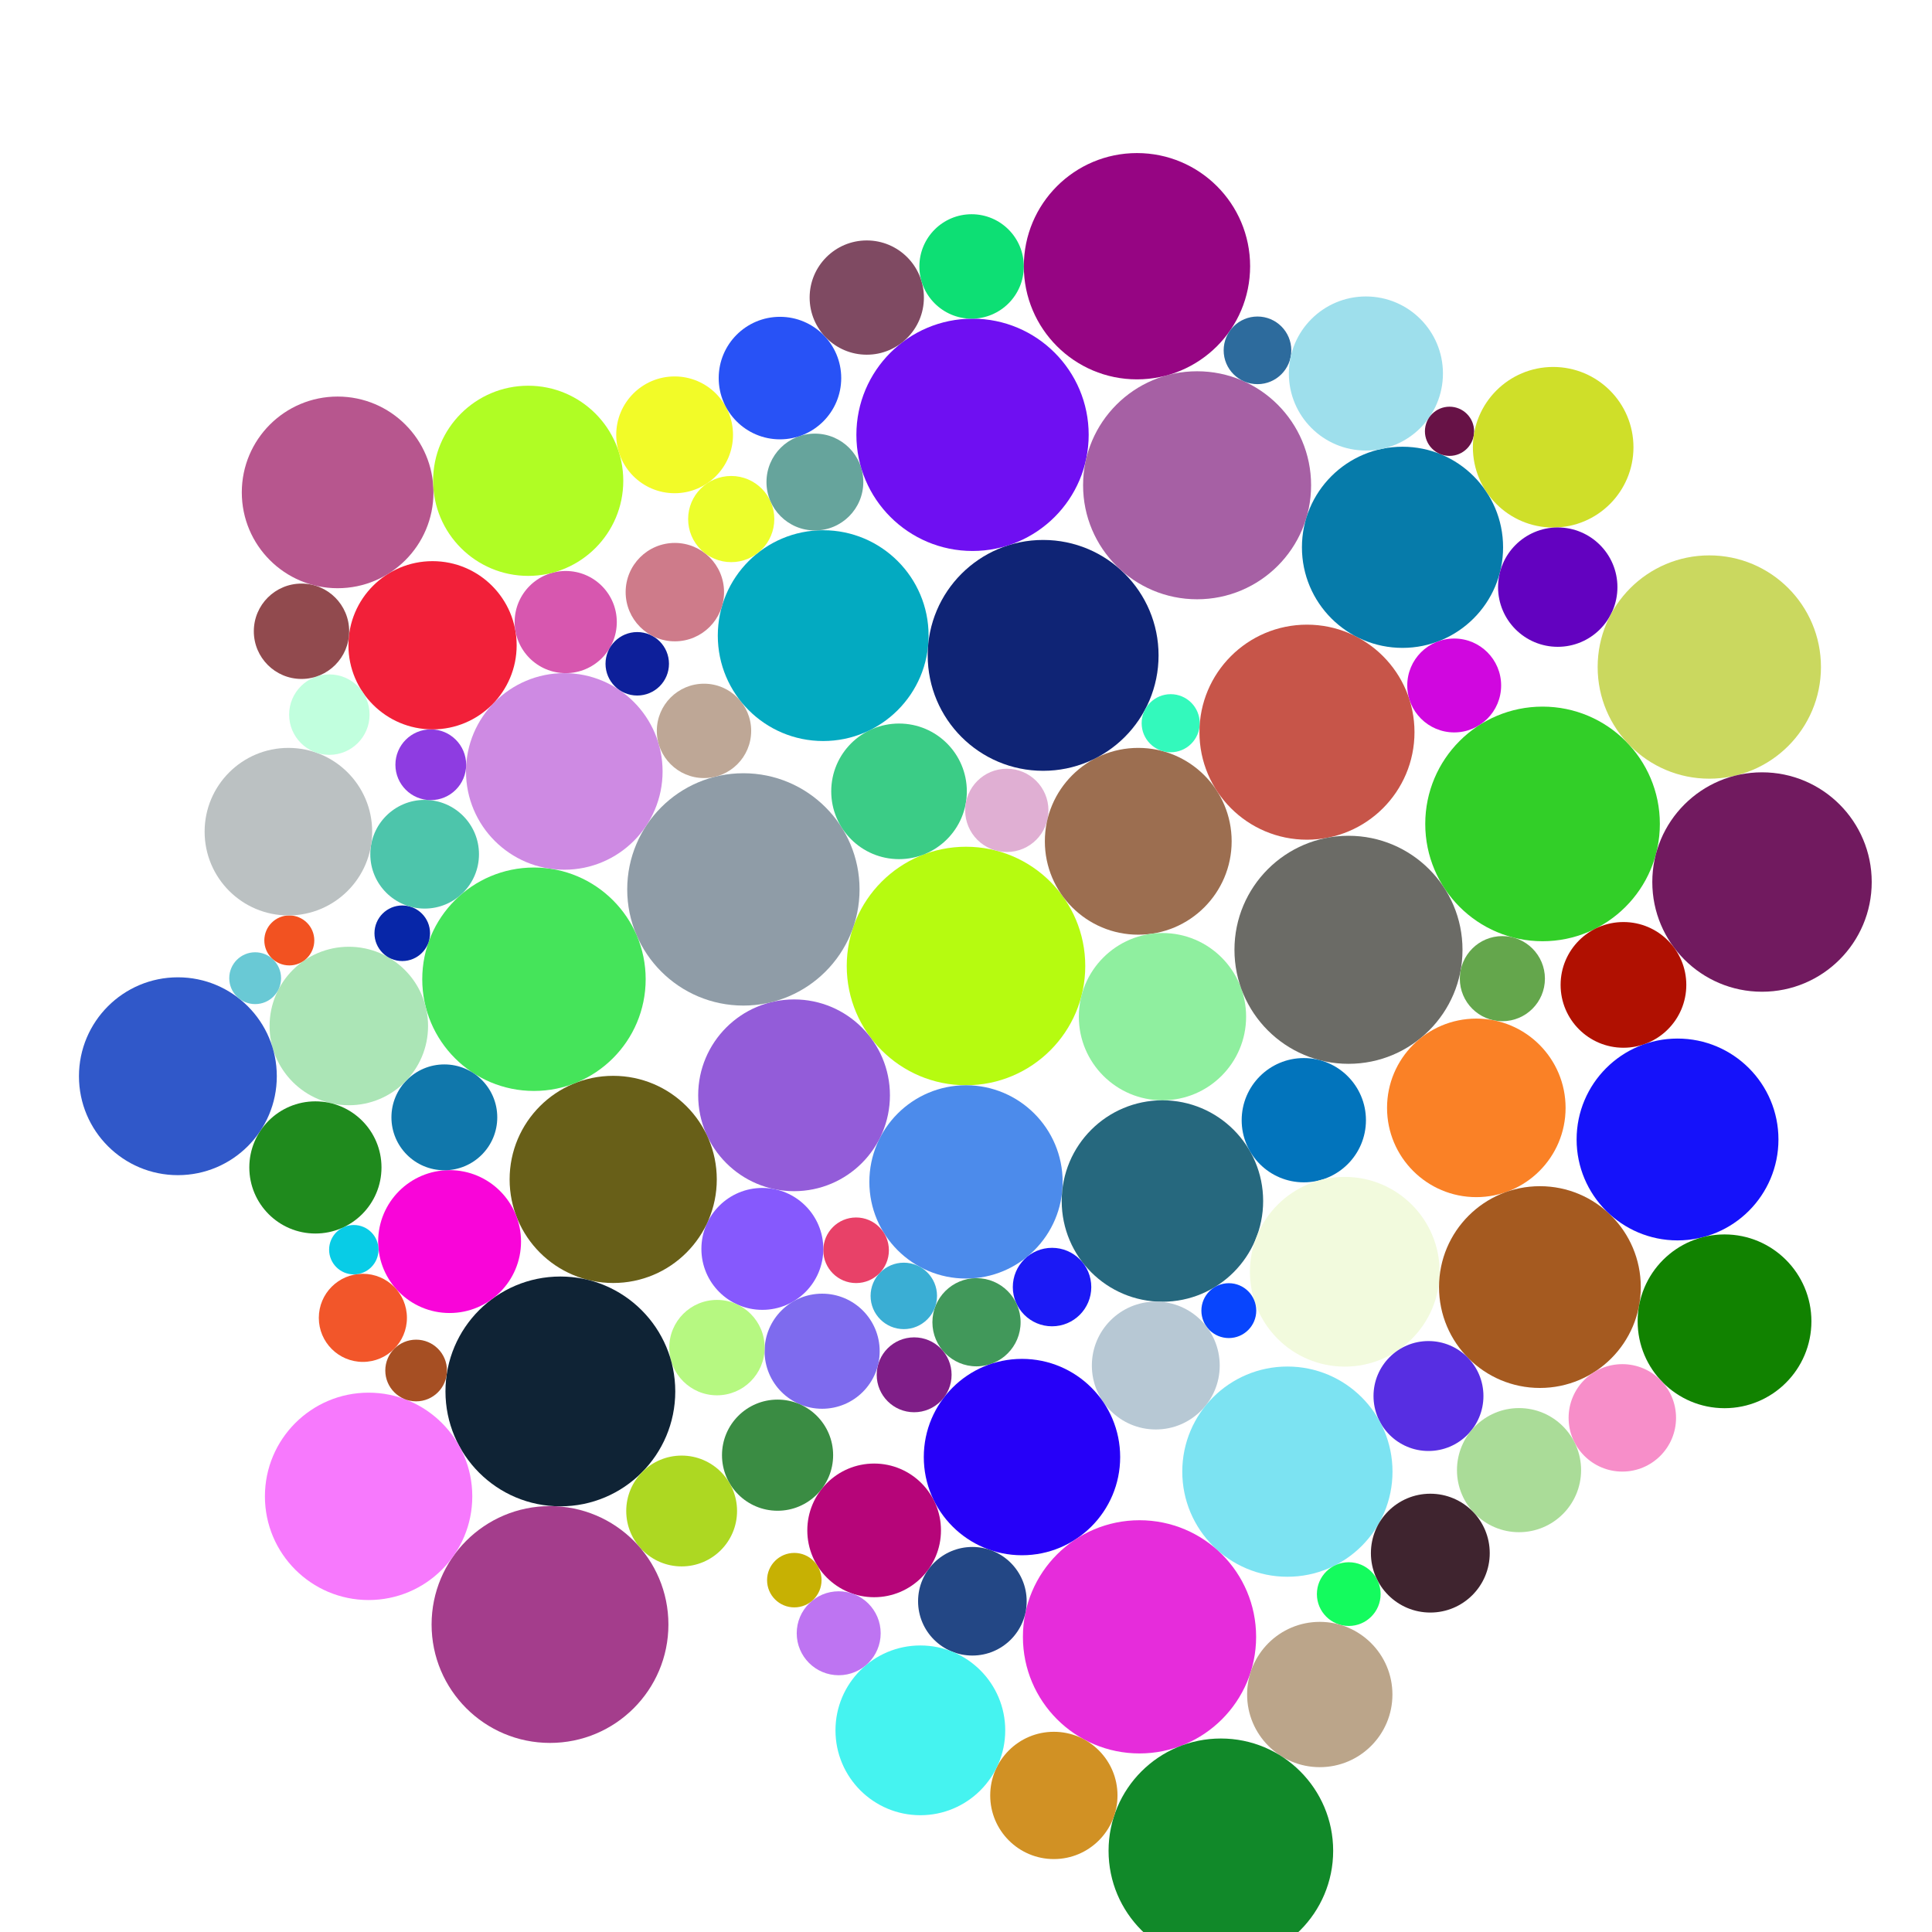
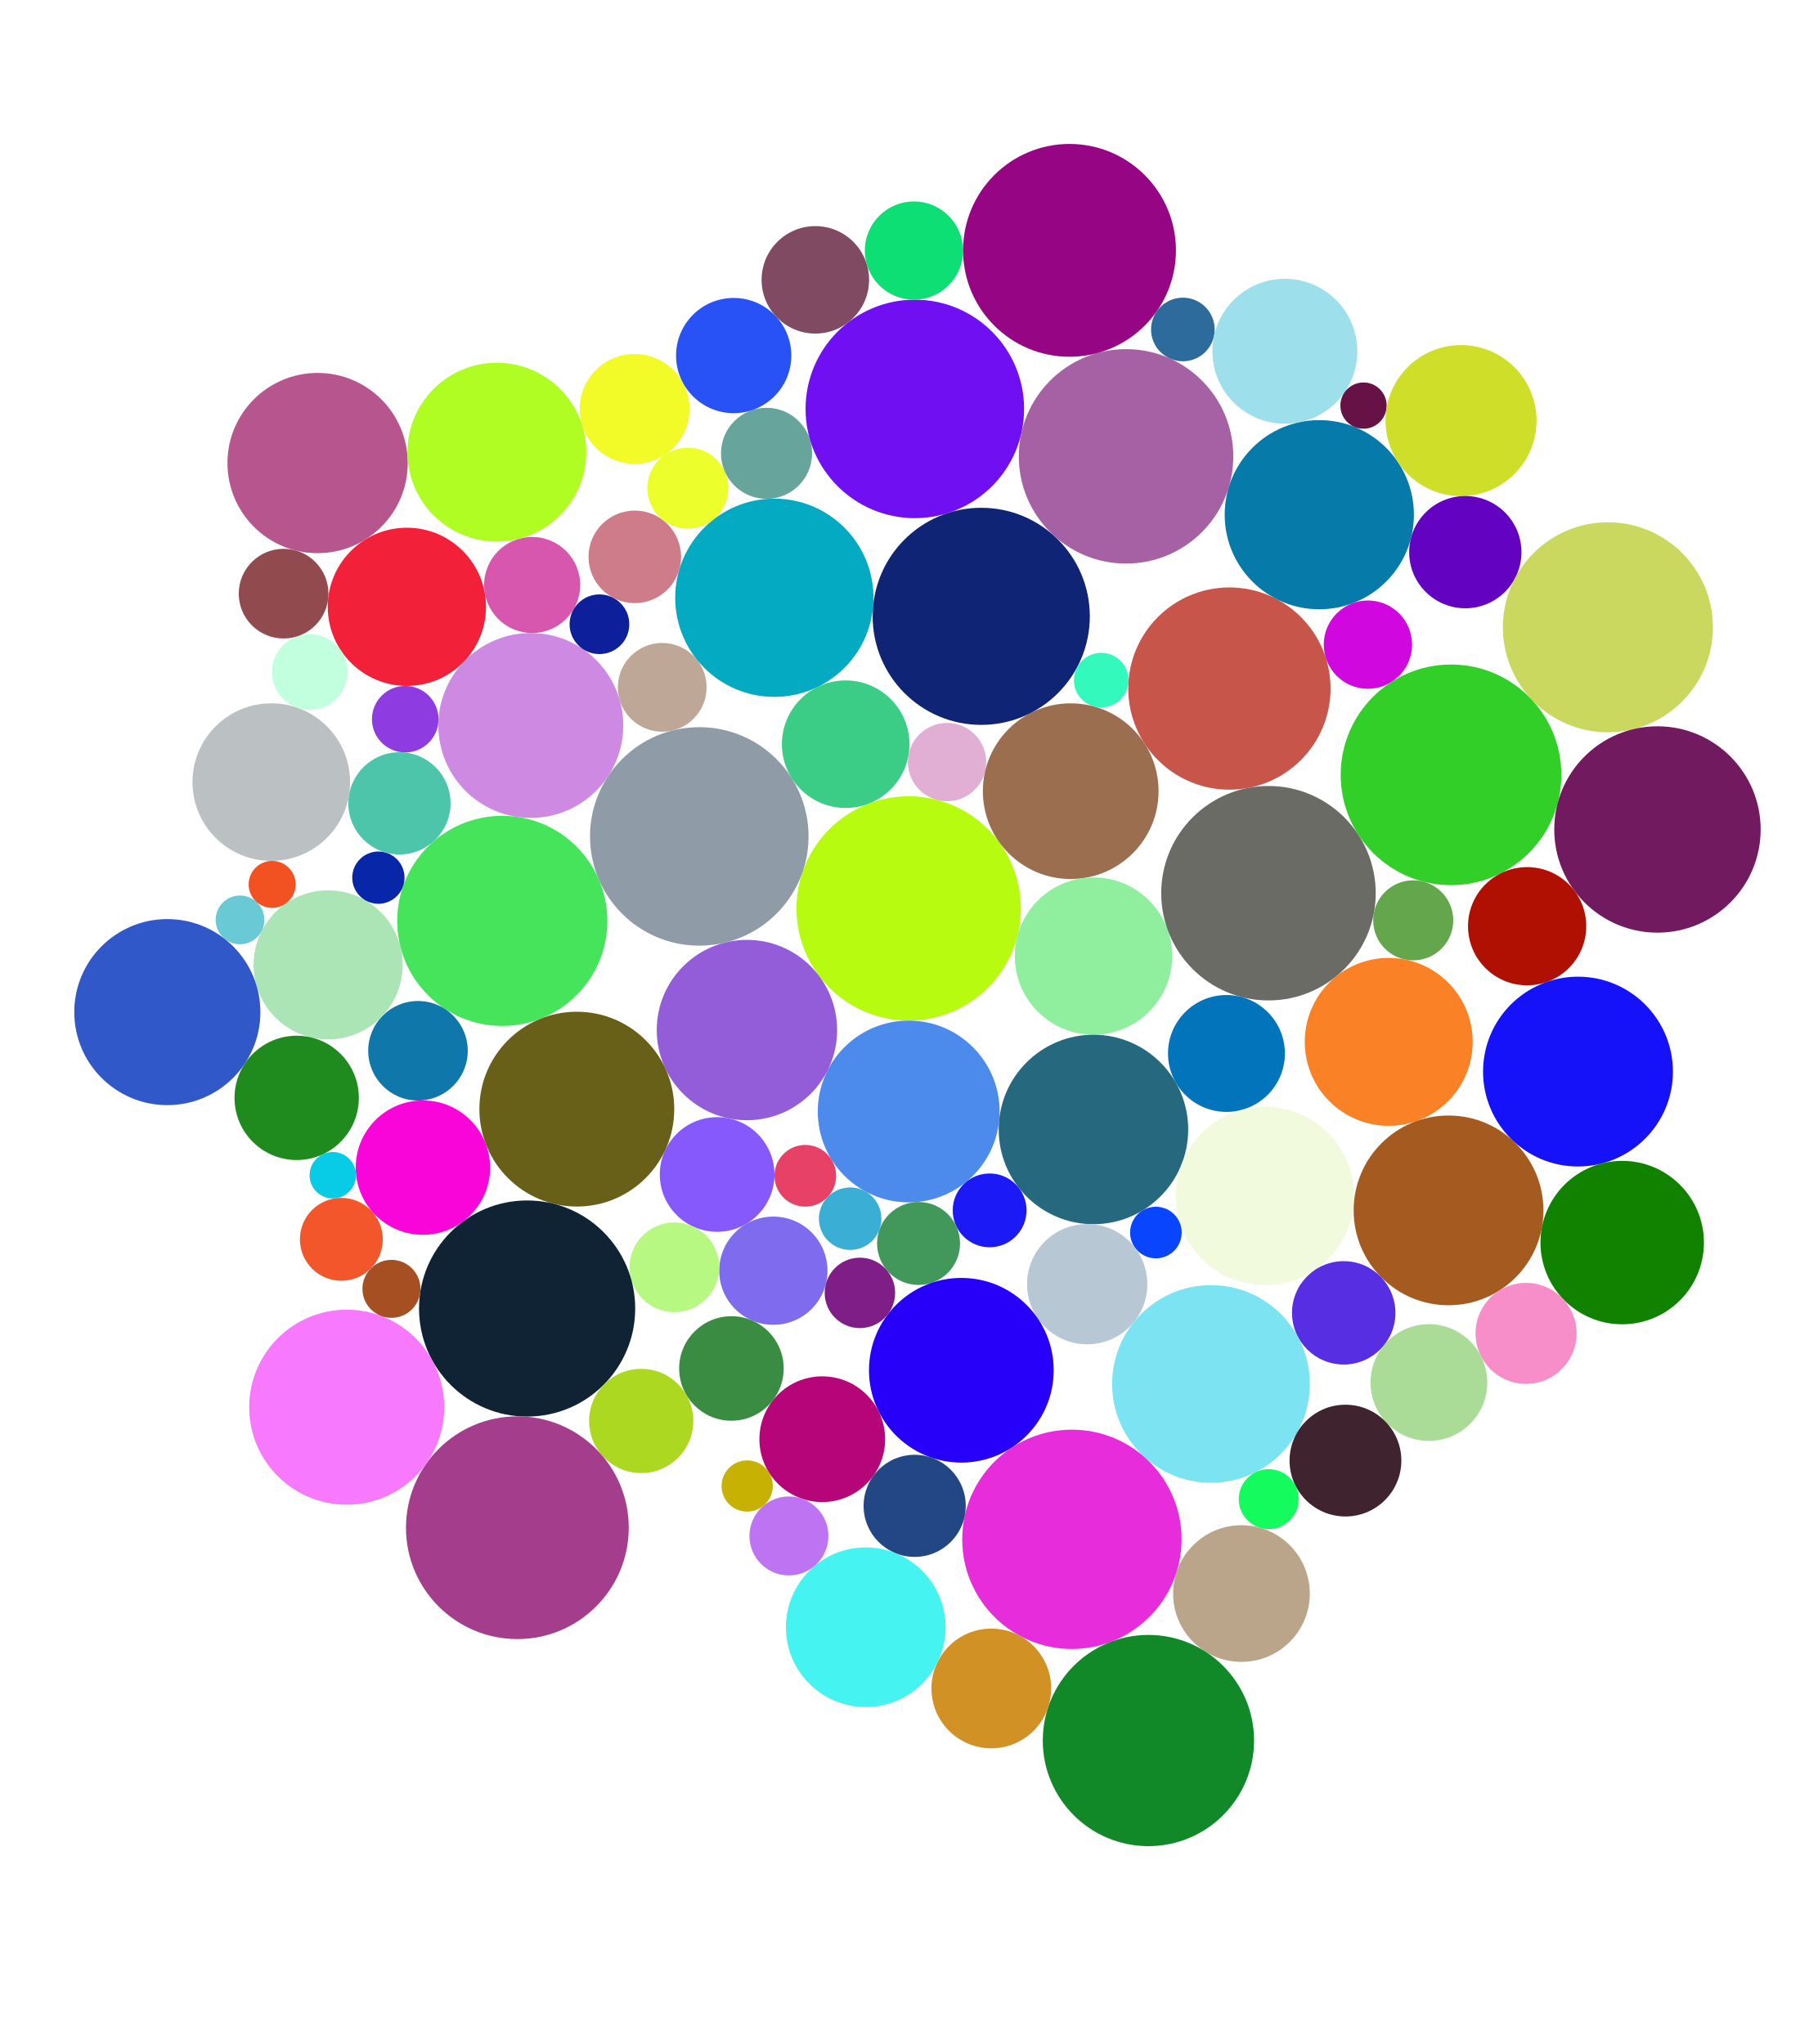
- <svg xmlns="http://www.w3.org/2000/svg" width="800" height="800" version="1.0">
+ <svg xmlns="http://www.w3.org/2000/svg" width="800" height="900" version="1.0">
  <g transform="translate(400,400)">
    <circle cx="0" cy="0" r="49.382" fill="#b6fb10" />
    <circle cx="0" cy="89.399" r="40.017" fill="#4c8beb" />
    <circle cx="-71.197" cy="53.541" r="39.7" fill="#935cd9" />
    <circle cx="-92.18" cy="-31.716" r="48.102" fill="#8f9ca7" />
    <circle cx="-27.729" cy="-72.324" r="28.075" fill="#3bcc86" />
    <circle cx="16.896" cy="-64.445" r="17.241" fill="#e0afd3" />
    <circle cx="71.326" cy="-51.64" r="38.675" fill="#9c6e50" />
    <circle cx="81.355" cy="20.979" r="34.634" fill="#8fef9f" />
    <circle cx="81.337" cy="97.318" r="41.705" fill="#26687e" />
    <circle cx="35.63" cy="132.945" r="16.248" fill="#1b19f5" />
    <circle cx="4.349" cy="147.515" r="18.261" fill="#41985a" />
    <circle cx="-25.754" cy="136.606" r="13.757" fill="#3aaed4" />
    <circle cx="-45.509" cy="117.711" r="13.579" fill="#e84168" />
    <circle cx="-84.325" cy="117.142" r="25.241" fill="#8659fd" />
    <circle cx="-146.086" cy="88.371" r="42.892" fill="#685f18" />
    <circle cx="-178.898" cy="5.48" r="46.257" fill="#45e45a" />
    <circle cx="-166.34" cy="-80.569" r="40.703" fill="#ce8ae3" />
    <circle cx="-108.488" cy="-97.359" r="19.536" fill="#bea796" />
    <circle cx="-59.133" cy="-136.801" r="43.643" fill="#03aac1" />
    <circle cx="31.94" cy="-128.621" r="47.797" fill="#0f2475" />
    <circle cx="84.758" cy="-100.53" r="12.027" fill="#33f9bc" />
    <circle cx="141.187" cy="-96.82" r="44.523" fill="#c75549" />
    <circle cx="158.377" cy="-6.708" r="47.214" fill="#6b6b66" />
    <circle cx="139.88" cy="63.851" r="25.729" fill="#0274bc" />
    <circle cx="156.839" cy="126.609" r="39.28" fill="#f2fadd" />
    <circle cx="108.827" cy="142.705" r="11.359" fill="#0845fd" />
    <circle cx="78.588" cy="165.441" r="26.474" fill="#b7c8d4" />
    <circle cx="23.18" cy="203.341" r="40.657" fill="#2600f8" />
    <circle cx="-21.47" cy="169.276" r="15.505" fill="#7f1e87" />
    <circle cx="-59.571" cy="159.509" r="23.828" fill="#7e6bee" />
    <circle cx="-103.124" cy="158.018" r="19.751" fill="#b6f881" />
    <circle cx="-167.964" cy="176.158" r="47.579" fill="#0f2335" />
    <circle cx="-213.832" cy="114.113" r="29.58" fill="#f905d9" />
    <circle cx="-216.005" cy="62.666" r="21.913" fill="#1077ab" />
    <circle cx="-255.56" cy="24.845" r="32.813" fill="#abe5b6" />
    <circle cx="-233.434" cy="-13.557" r="11.507" fill="#0726a8" />
    <circle cx="-224.163" cy="-46.276" r="22.501" fill="#4dc5ab" />
    <circle cx="-221.622" cy="-83.337" r="14.648" fill="#8e3ce1" />
    <circle cx="-220.894" cy="-132.81" r="34.83" fill="#f22039" />
    <circle cx="-165.746" cy="-142.418" r="21.149" fill="#d757af" />
    <circle cx="-136.13" cy="-125.137" r="13.139" fill="#0d1f9a" />
    <circle cx="-120.561" cy="-154.812" r="20.372" fill="#ce7b8a" />
    <circle cx="-97.219" cy="-185.068" r="17.841" fill="#ecfe2c" />
    <circle cx="-62.571" cy="-200.397" r="20.047" fill="#66a49c" />
    <circle cx="2.706" cy="-219.948" r="48.095" fill="#6f0ff2" />
    <circle cx="95.69" cy="-199.06" r="47.207" fill="#a660a4" />
    <circle cx="180.75" cy="-173.372" r="41.647" fill="#067baa" />
    <circle cx="202.153" cy="-116.16" r="19.437" fill="#d007df" />
    <circle cx="238.74" cy="-58.831" r="48.573" fill="#32cf28" />
    <circle cx="222.101" cy="5.237" r="17.62" fill="#64a64c" />
    <circle cx="211.311" cy="58.745" r="36.965" fill="#fa8126" />
    <circle cx="237.643" cy="132.949" r="41.773" fill="#a55a20" />
    <circle cx="191.501" cy="178.062" r="22.759" fill="#572ee2" />
    <circle cx="133.081" cy="209.376" r="43.524" fill="#7ce3f2" />
    <circle cx="71.85" cy="277.781" r="48.282" fill="#e62cdb" />
    <circle cx="2.638" cy="263.044" r="22.482" fill="#234785" />
    <circle cx="-38.038" cy="233.699" r="27.675" fill="#b60579" />
    <circle cx="-78.028" cy="202.557" r="23.01" fill="#3a8c43" />
    <circle cx="-117.745" cy="225.672" r="22.944" fill="#add822" />
    <circle cx="-172.256" cy="272.674" r="49.032" fill="#a43d8c" />
    <circle cx="-247.368" cy="219.607" r="42.934" fill="#f779fd" />
    <circle cx="-227.688" cy="167.496" r="12.769" fill="#a64f23" />
    <circle cx="-249.742" cy="145.694" r="18.242" fill="#f2562a" />
    <circle cx="-253.496" cy="117.474" r="10.226" fill="#08cce6" />
    <circle cx="-269.399" cy="83.411" r="27.366" fill="#1f8a1d" />
    <circle cx="-326.342" cy="45.646" r="40.962" fill="#3058c9" />
    <circle cx="-294.343" cy="5.047" r="10.731" fill="#69c9d5" />
    <circle cx="-280.204" cy="-10.589" r="10.349" fill="#f25221" />
    <circle cx="-280.582" cy="-55.625" r="34.688" fill="#bbc1c2" />
    <circle cx="-263.621" cy="-104.086" r="16.655" fill="#c1ffde" />
    <circle cx="-275.157" cy="-138.606" r="19.742" fill="#914a4e" />
    <circle cx="-260.194" cy="-196.114" r="39.681" fill="#b7568e" />
    <circle cx="-181.286" cy="-200.909" r="39.372" fill="#b0fd24" />
    <circle cx="-120.654" cy="-219.947" r="24.179" fill="#f2fb28" />
    <circle cx="-77.034" cy="-243.445" r="25.367" fill="#2852f6" />
    <circle cx="-41.091" cy="-276.783" r="23.657" fill="#7f4a62" />
    <circle cx="2.319" cy="-289.667" r="21.624" fill="#0ddf74" />
    <circle cx="70.796" cy="-289.765" r="46.852" fill="#960583" />
    <circle cx="120.696" cy="-254.931" r="14.004" fill="#2d6b9d" />
    <circle cx="165.591" cy="-245.342" r="31.902" fill="#9edfec" />
    <circle cx="200.212" cy="-221.411" r="10.185" fill="#671246" />
    <circle cx="243.136" cy="-214.806" r="33.245" fill="#cfdf29" />
    <circle cx="245.029" cy="-156.879" r="24.713" fill="#6302c0" />
    <circle cx="307.787" cy="-123.795" r="46.232" fill="#cad85f" />
    <circle cx="329.61" cy="-34.771" r="45.429" fill="#711a5f" />
    <circle cx="272.239" cy="7.823" r="26.025" fill="#b01001" />
    <circle cx="294.63" cy="71.834" r="41.789" fill="#1512fa" />
    <circle cx="314.09" cy="147.125" r="35.977" fill="#118200" />
    <circle cx="271.771" cy="187.109" r="22.243" fill="#f78ec9" />
    <circle cx="228.996" cy="208.754" r="25.696" fill="#aadc98" />
    <circle cx="192.266" cy="243.12" r="24.604" fill="#3f242f" />
    <circle cx="158.489" cy="260.082" r="13.192" fill="#14fb5e" />
    <circle cx="146.49" cy="301.663" r="30.085" fill="#bba58a" />
    <circle cx="105.534" cy="366.379" r="46.502" fill="#118929" />
    <circle cx="36.379" cy="343.45" r="26.354" fill="#d19124" />
    <circle cx="-18.9" cy="316.496" r="35.146" fill="#45f3f0" />
    <circle cx="-52.713" cy="276.299" r="17.382" fill="#be74f2" />
    <circle cx="-71.094" cy="254.308" r="11.279" fill="#c7b103" />
  </g>
</svg>
